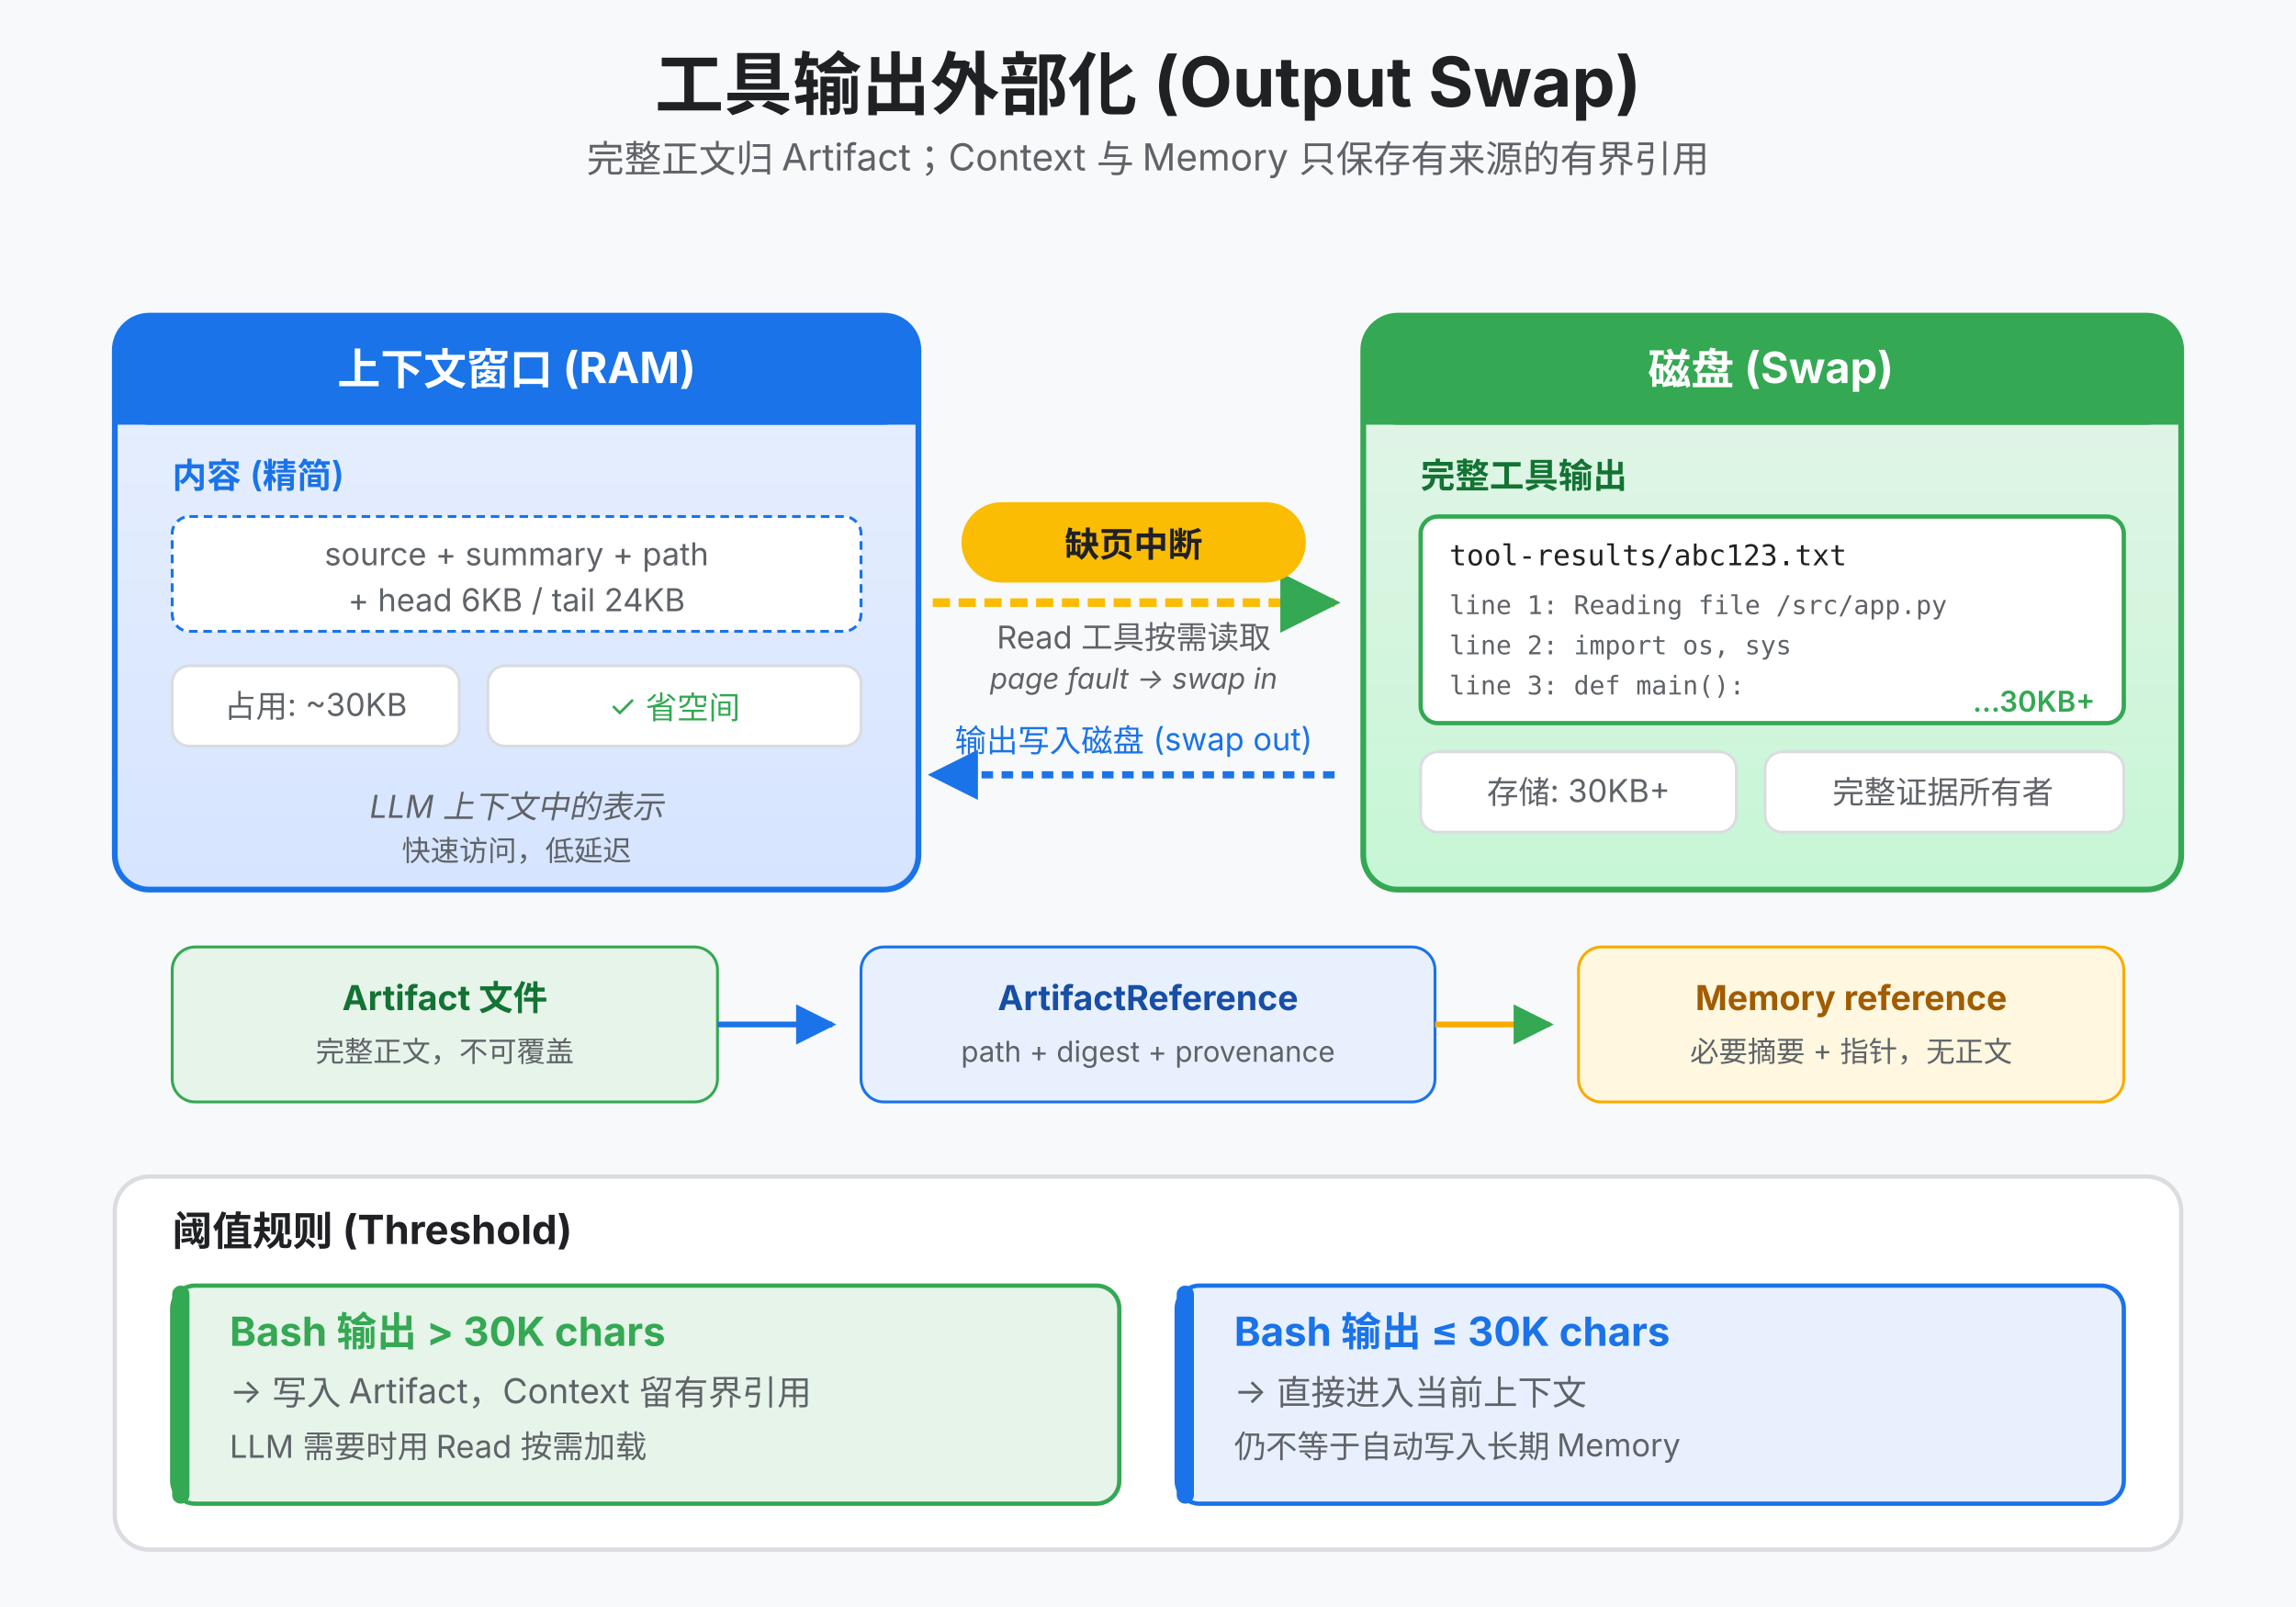
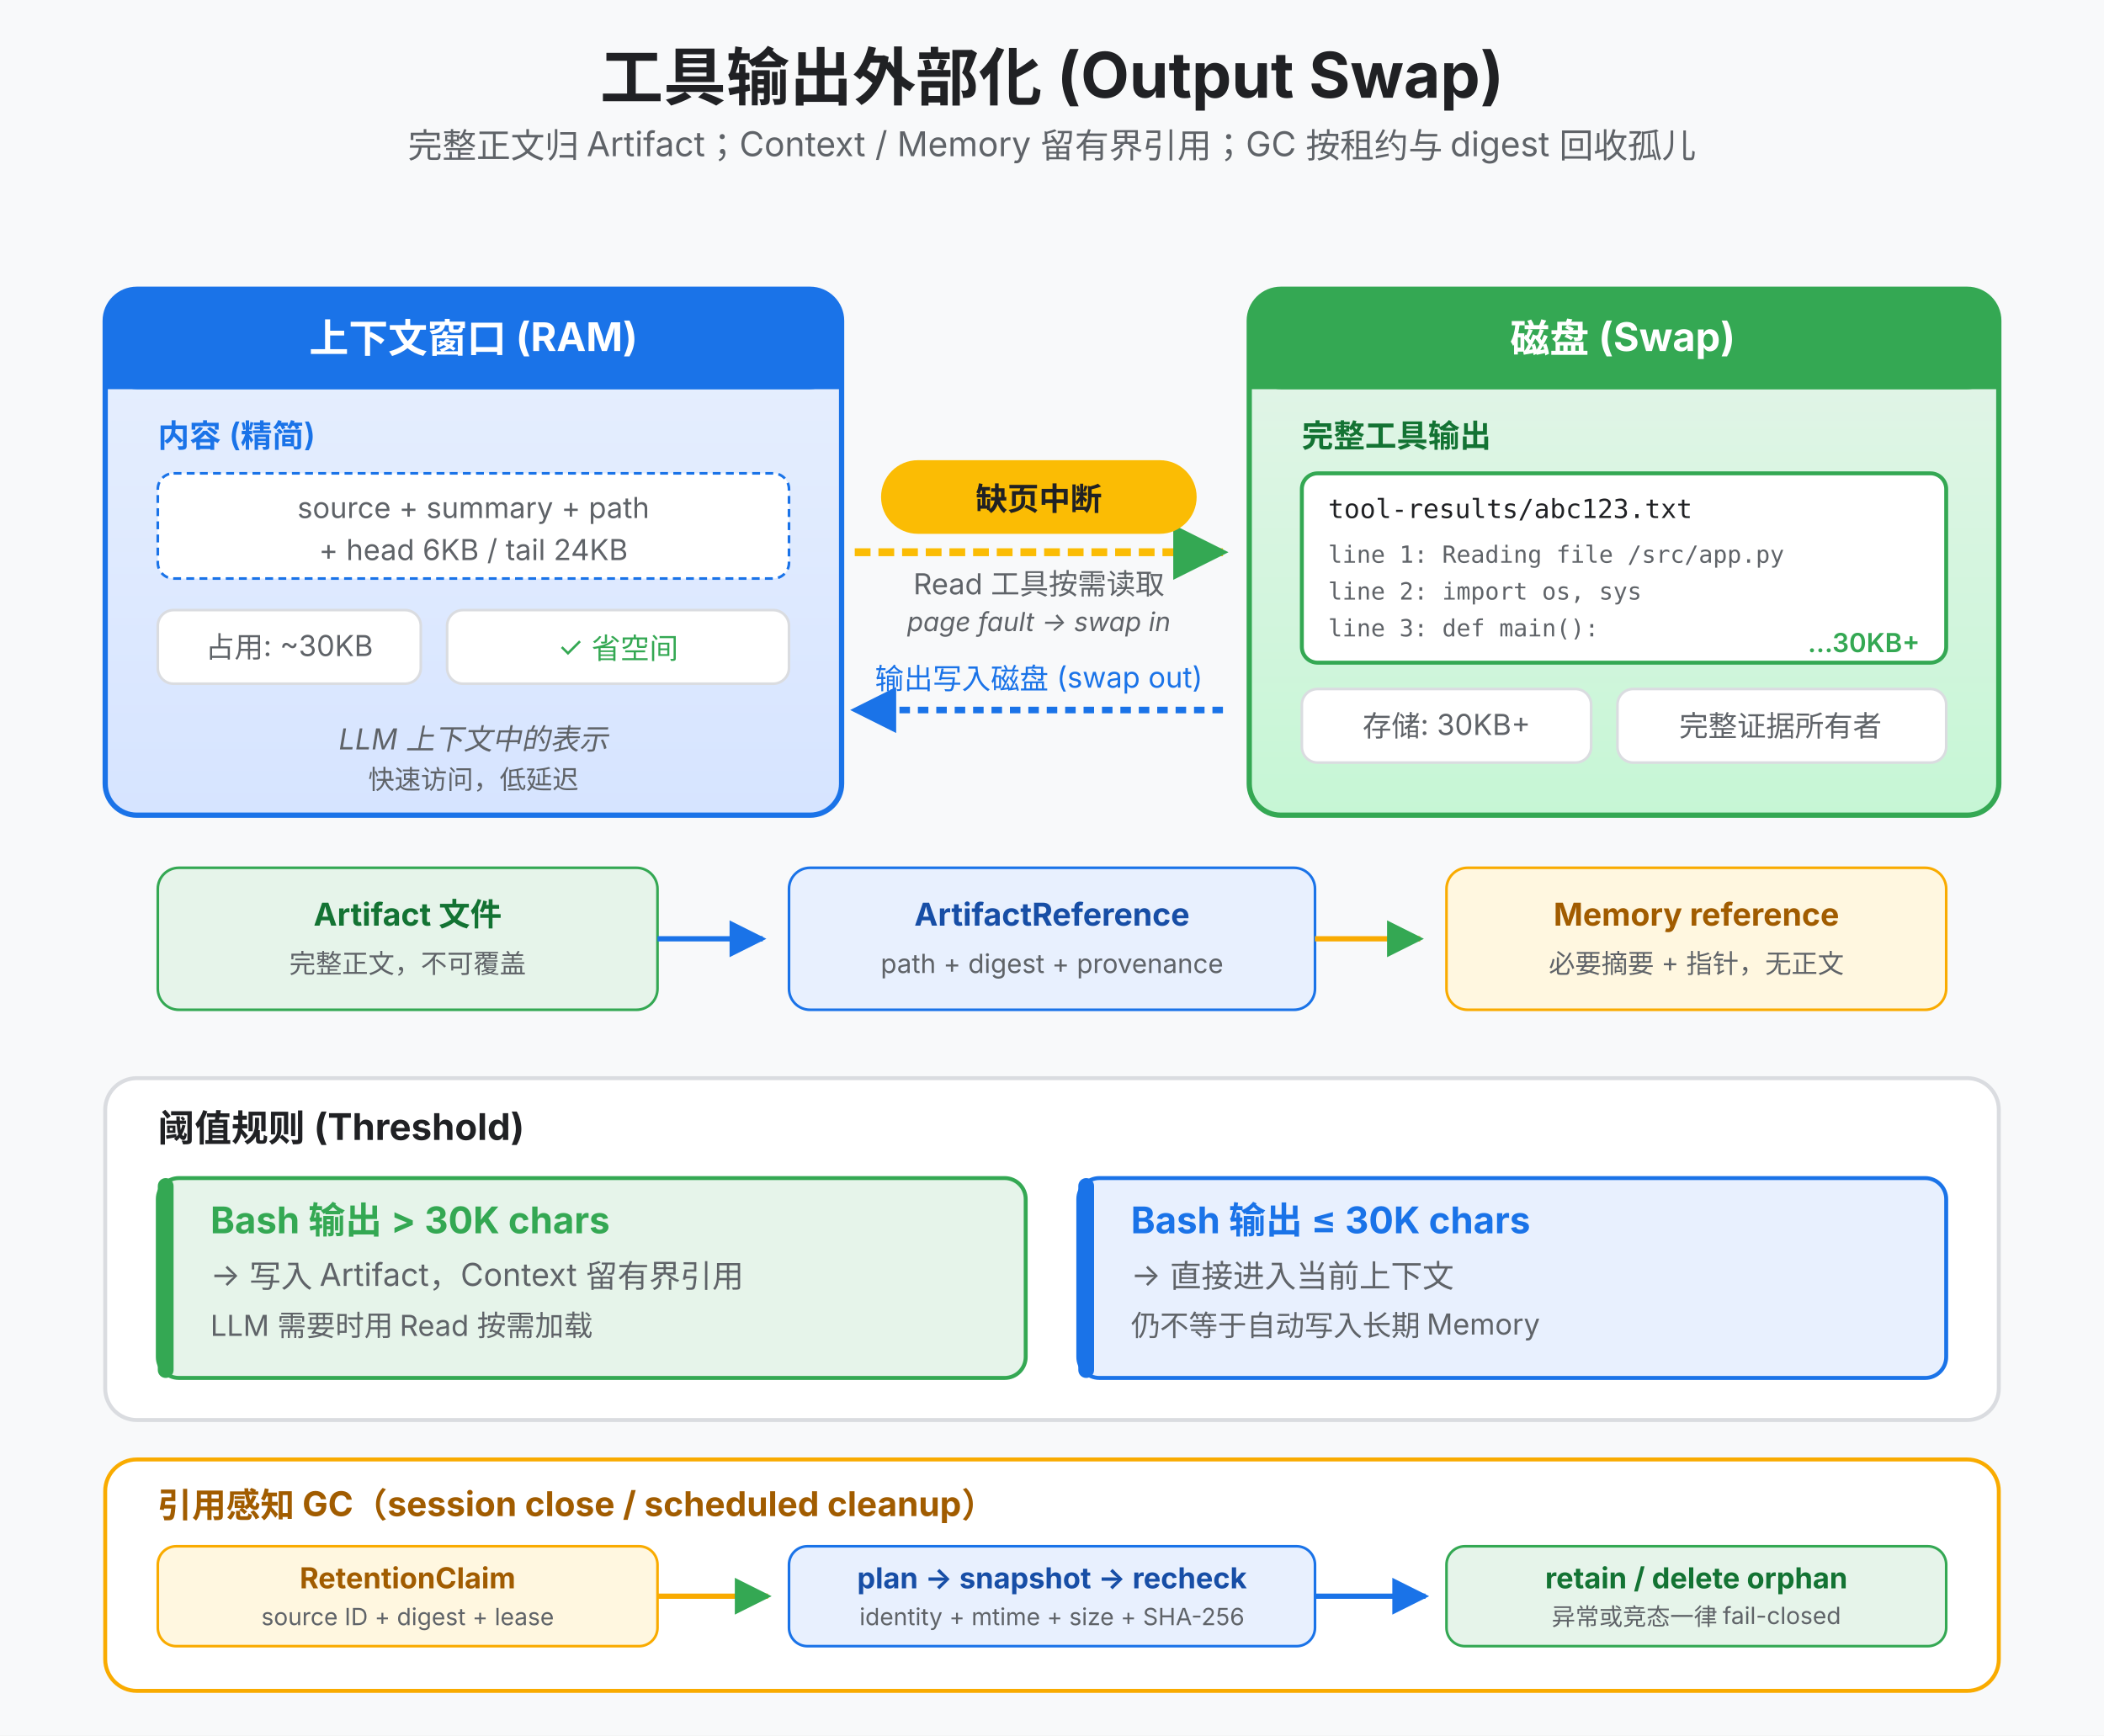
- <svg xmlns="http://www.w3.org/2000/svg" viewBox="0 0 800 560" font-family="-apple-system, BlinkMacSystemFont, 'Segoe UI', 'PingFang SC', 'Microsoft YaHei', sans-serif">
+ <svg xmlns="http://www.w3.org/2000/svg" viewBox="0 0 800 660" font-family="-apple-system, BlinkMacSystemFont, 'Segoe UI', 'PingFang SC', 'Microsoft YaHei', sans-serif">
  <defs>
    <marker id="arrow-blue" viewBox="0 0 10 10" refX="9" refY="5" markerWidth="7" markerHeight="7" orient="auto">
      <path d="M0,0 L10,5 L0,10 Z" fill="#1a73e8" />
    </marker>
    <marker id="arrow-green" viewBox="0 0 10 10" refX="9" refY="5" markerWidth="7" markerHeight="7" orient="auto">
      <path d="M0,0 L10,5 L0,10 Z" fill="#34a853" />
    </marker>
    <marker id="arrow-red" viewBox="0 0 10 10" refX="9" refY="5" markerWidth="7" markerHeight="7" orient="auto">
      <path d="M0,0 L10,5 L0,10 Z" fill="#ea4335" />
    </marker>
    <linearGradient id="ram-grad" x1="0" y1="0" x2="0" y2="1">
      <stop offset="0%" stop-color="#e8f0fe" />
      <stop offset="100%" stop-color="#d6e4ff" />
    </linearGradient>
    <linearGradient id="disk-grad" x1="0" y1="0" x2="0" y2="1">
      <stop offset="0%" stop-color="#e6f4ea" />
      <stop offset="100%" stop-color="#c6f6d5" />
    </linearGradient>
  </defs>
-   <rect width="800" height="560" fill="#f8f9fa" />
+   <rect width="800" height="660" fill="#f8f9fa" />
  <text x="400" y="38" text-anchor="middle" font-size="24" font-weight="700" fill="#202124">工具输出外部化 (Output Swap)</text>
-   <text x="400" y="60" text-anchor="middle" font-size="13" fill="#5f6368">完整正文归 Artifact；Context 与 Memory 只保存有来源的有界引用</text>
+   <text x="400" y="60" text-anchor="middle" font-size="13" fill="#5f6368">完整正文归 Artifact；Context / Memory 留有界引用；GC 按租约与 digest 回收孤儿</text>
  <rect x="40" y="110" width="280" height="200" rx="12" fill="url(#ram-grad)" stroke="#1a73e8" stroke-width="2" />
  <rect x="40" y="110" width="280" height="38" rx="12" fill="#1a73e8" />
  <rect x="40" y="130" width="280" height="18" fill="#1a73e8" />
  <text x="180" y="134" text-anchor="middle" font-size="15" font-weight="700" fill="#ffffff">上下文窗口 (RAM)</text>
  <text x="60" y="170" font-size="12" font-weight="600" fill="#1a73e8">内容 (精简)</text>
  <rect x="60" y="180" width="240" height="40" rx="6" fill="#ffffff" stroke="#1a73e8" stroke-width="1" stroke-dasharray="3 2" />
  <text x="180" y="197" text-anchor="middle" font-size="11" fill="#5f6368">source + summary + path</text>
  <text x="180" y="213" text-anchor="middle" font-size="11" fill="#5f6368">+ head 6KB / tail 24KB</text>
  <rect x="60" y="232" width="100" height="28" rx="6" fill="#ffffff" stroke="#dadce0" />
  <text x="110" y="250" text-anchor="middle" font-size="11" fill="#5f6368">占用: ~30KB</text>
  <rect x="170" y="232" width="130" height="28" rx="6" fill="#ffffff" stroke="#dadce0" />
  <text x="235" y="250" text-anchor="middle" font-size="11" fill="#34a853">✓ 省空间</text>
  <text x="180" y="285" text-anchor="middle" font-size="11" fill="#5f6368" font-style="italic">LLM 上下文中的表示</text>
  <text x="180" y="300" text-anchor="middle" font-size="10" fill="#5f6368">快速访问，低延迟</text>
  <path d="M 325 210 L 465 210" fill="none" stroke="#fbbc04" stroke-width="3" stroke-dasharray="6 3" marker-end="url(#arrow-green)" />
  <rect x="335" y="175" width="120" height="28" rx="14" fill="#fbbc04" />
  <text x="395" y="194" text-anchor="middle" font-size="12" font-weight="600" fill="#202124">缺页中断</text>
  <text x="395" y="226" text-anchor="middle" font-size="11" fill="#5f6368">Read 工具按需读取</text>
  <text x="395" y="240" text-anchor="middle" font-size="10" fill="#5f6368" font-style="italic">page fault → swap in</text>
  <path d="M 465 270 L 325 270" fill="none" stroke="#1a73e8" stroke-width="2.5" stroke-dasharray="4 3" marker-end="url(#arrow-blue)" />
  <text x="395" y="262" text-anchor="middle" font-size="11" fill="#1a73e8">输出写入磁盘 (swap out)</text>
  <rect x="475" y="110" width="285" height="200" rx="12" fill="url(#disk-grad)" stroke="#34a853" stroke-width="2" />
  <rect x="475" y="110" width="285" height="38" rx="12" fill="#34a853" />
  <rect x="475" y="130" width="285" height="18" fill="#34a853" />
  <text x="617" y="134" text-anchor="middle" font-size="15" font-weight="700" fill="#ffffff">磁盘 (Swap)</text>
  <text x="495" y="170" font-size="12" font-weight="600" fill="#137333">完整工具输出</text>
  <rect x="495" y="180" width="245" height="72" rx="6" fill="#ffffff" stroke="#34a853" stroke-width="1.5" />
  <text x="505" y="197" font-size="10" fill="#202124" font-family="monospace">tool-results/abc123.txt</text>
  <text x="505" y="214" font-size="9" fill="#5f6368" font-family="monospace">line 1: Reading file /src/app.py</text>
  <text x="505" y="228" font-size="9" fill="#5f6368" font-family="monospace">line 2: import os, sys</text>
  <text x="505" y="242" font-size="9" fill="#5f6368" font-family="monospace">line 3: def main():</text>
  <text x="730" y="248" text-anchor="end" font-size="10" fill="#34a853" font-weight="600">...30KB+</text>
  <rect x="495" y="262" width="110" height="28" rx="6" fill="#ffffff" stroke="#dadce0" />
  <text x="550" y="280" text-anchor="middle" font-size="11" fill="#5f6368">存储: 30KB+</text>
  <rect x="615" y="262" width="125" height="28" rx="6" fill="#ffffff" stroke="#dadce0" />
  <text x="677" y="280" text-anchor="middle" font-size="11" fill="#5f6368">完整证据所有者</text>
  <rect x="60" y="330" width="190" height="54" rx="8" fill="#e6f4ea" stroke="#34a853" />
  <text x="155" y="352" text-anchor="middle" font-size="12" font-weight="700" fill="#137333">Artifact 文件</text>
  <text x="155" y="370" text-anchor="middle" font-size="10" fill="#5f6368">完整正文，不可覆盖</text>
  <line x1="250" y1="357" x2="290" y2="357" stroke="#1a73e8" stroke-width="2" marker-end="url(#arrow-blue)" />
  <rect x="300" y="330" width="200" height="54" rx="8" fill="#e8f0fe" stroke="#1a73e8" />
  <text x="400" y="352" text-anchor="middle" font-size="12" font-weight="700" fill="#174ea6">ArtifactReference</text>
  <text x="400" y="370" text-anchor="middle" font-size="10" fill="#5f6368">path + digest + provenance</text>
  <line x1="500" y1="357" x2="540" y2="357" stroke="#f9ab00" stroke-width="2" marker-end="url(#arrow-green)" />
  <rect x="550" y="330" width="190" height="54" rx="8" fill="#fff7e0" stroke="#f9ab00" />
  <text x="645" y="352" text-anchor="middle" font-size="12" font-weight="700" fill="#a15c00">Memory reference</text>
  <text x="645" y="370" text-anchor="middle" font-size="10" fill="#5f6368">必要摘要 + 指针，无正文</text>
  <rect x="40" y="410" width="720" height="130" rx="12" fill="#ffffff" stroke="#dadce0" stroke-width="1.5" />
  <text x="60" y="434" font-size="14" font-weight="700" fill="#202124">阈值规则 (Threshold)</text>
  <rect x="60" y="448" width="330" height="76" rx="8" fill="#e6f4ea" stroke="#34a853" stroke-width="1.5" />
  <rect x="60" y="448" width="6" height="76" rx="3" fill="#34a853" />
  <text x="80" y="469" font-size="14" font-weight="700" fill="#34a853">Bash 输出 &gt; 30K chars</text>
  <text x="80" y="489" font-size="12" fill="#5f6368">→ 写入 Artifact，Context 留有界引用</text>
  <text x="80" y="508" font-size="11" fill="#5f6368">LLM 需要时用 Read 按需加载</text>
  <rect x="410" y="448" width="330" height="76" rx="8" fill="#e8f0fe" stroke="#1a73e8" stroke-width="1.5" />
  <rect x="410" y="448" width="6" height="76" rx="3" fill="#1a73e8" />
  <text x="430" y="469" font-size="14" font-weight="700" fill="#1a73e8">Bash 输出 ≤ 30K chars</text>
  <text x="430" y="489" font-size="12" fill="#5f6368">→ 直接进入当前上下文</text>
  <text x="430" y="508" font-size="11" fill="#5f6368">仍不等于自动写入长期 Memory</text>
+   <rect x="40" y="555" width="720" height="88" rx="12" fill="#ffffff" stroke="#f9ab00" stroke-width="1.5" />
+   <text x="60" y="577" font-size="13" font-weight="700" fill="#a15c00">引用感知 GC（session close / scheduled cleanup）</text>
+   <rect x="60" y="588" width="190" height="38" rx="7" fill="#fff7e0" stroke="#f9ab00" />
+   <text x="155" y="604" text-anchor="middle" font-size="11" font-weight="700" fill="#a15c00">RetentionClaim</text>
+   <text x="155" y="618" text-anchor="middle" font-size="9" fill="#5f6368">source ID + digest + lease</text>
+   <line x1="250" y1="607" x2="292" y2="607" stroke="#f9ab00" stroke-width="2" marker-end="url(#arrow-green)" />
+   <rect x="300" y="588" width="200" height="38" rx="7" fill="#e8f0fe" stroke="#1a73e8" />
+   <text x="400" y="604" text-anchor="middle" font-size="11" font-weight="700" fill="#174ea6">plan → snapshot → recheck</text>
+   <text x="400" y="618" text-anchor="middle" font-size="9" fill="#5f6368">identity + mtime + size + SHA-256</text>
+   <line x1="500" y1="607" x2="542" y2="607" stroke="#1a73e8" stroke-width="2" marker-end="url(#arrow-blue)" />
+   <rect x="550" y="588" width="190" height="38" rx="7" fill="#e6f4ea" stroke="#34a853" />
+   <text x="645" y="604" text-anchor="middle" font-size="11" font-weight="700" fill="#137333">retain / delete orphan</text>
+   <text x="645" y="618" text-anchor="middle" font-size="9" fill="#5f6368">异常或竞态一律 fail-closed</text>
</svg>
